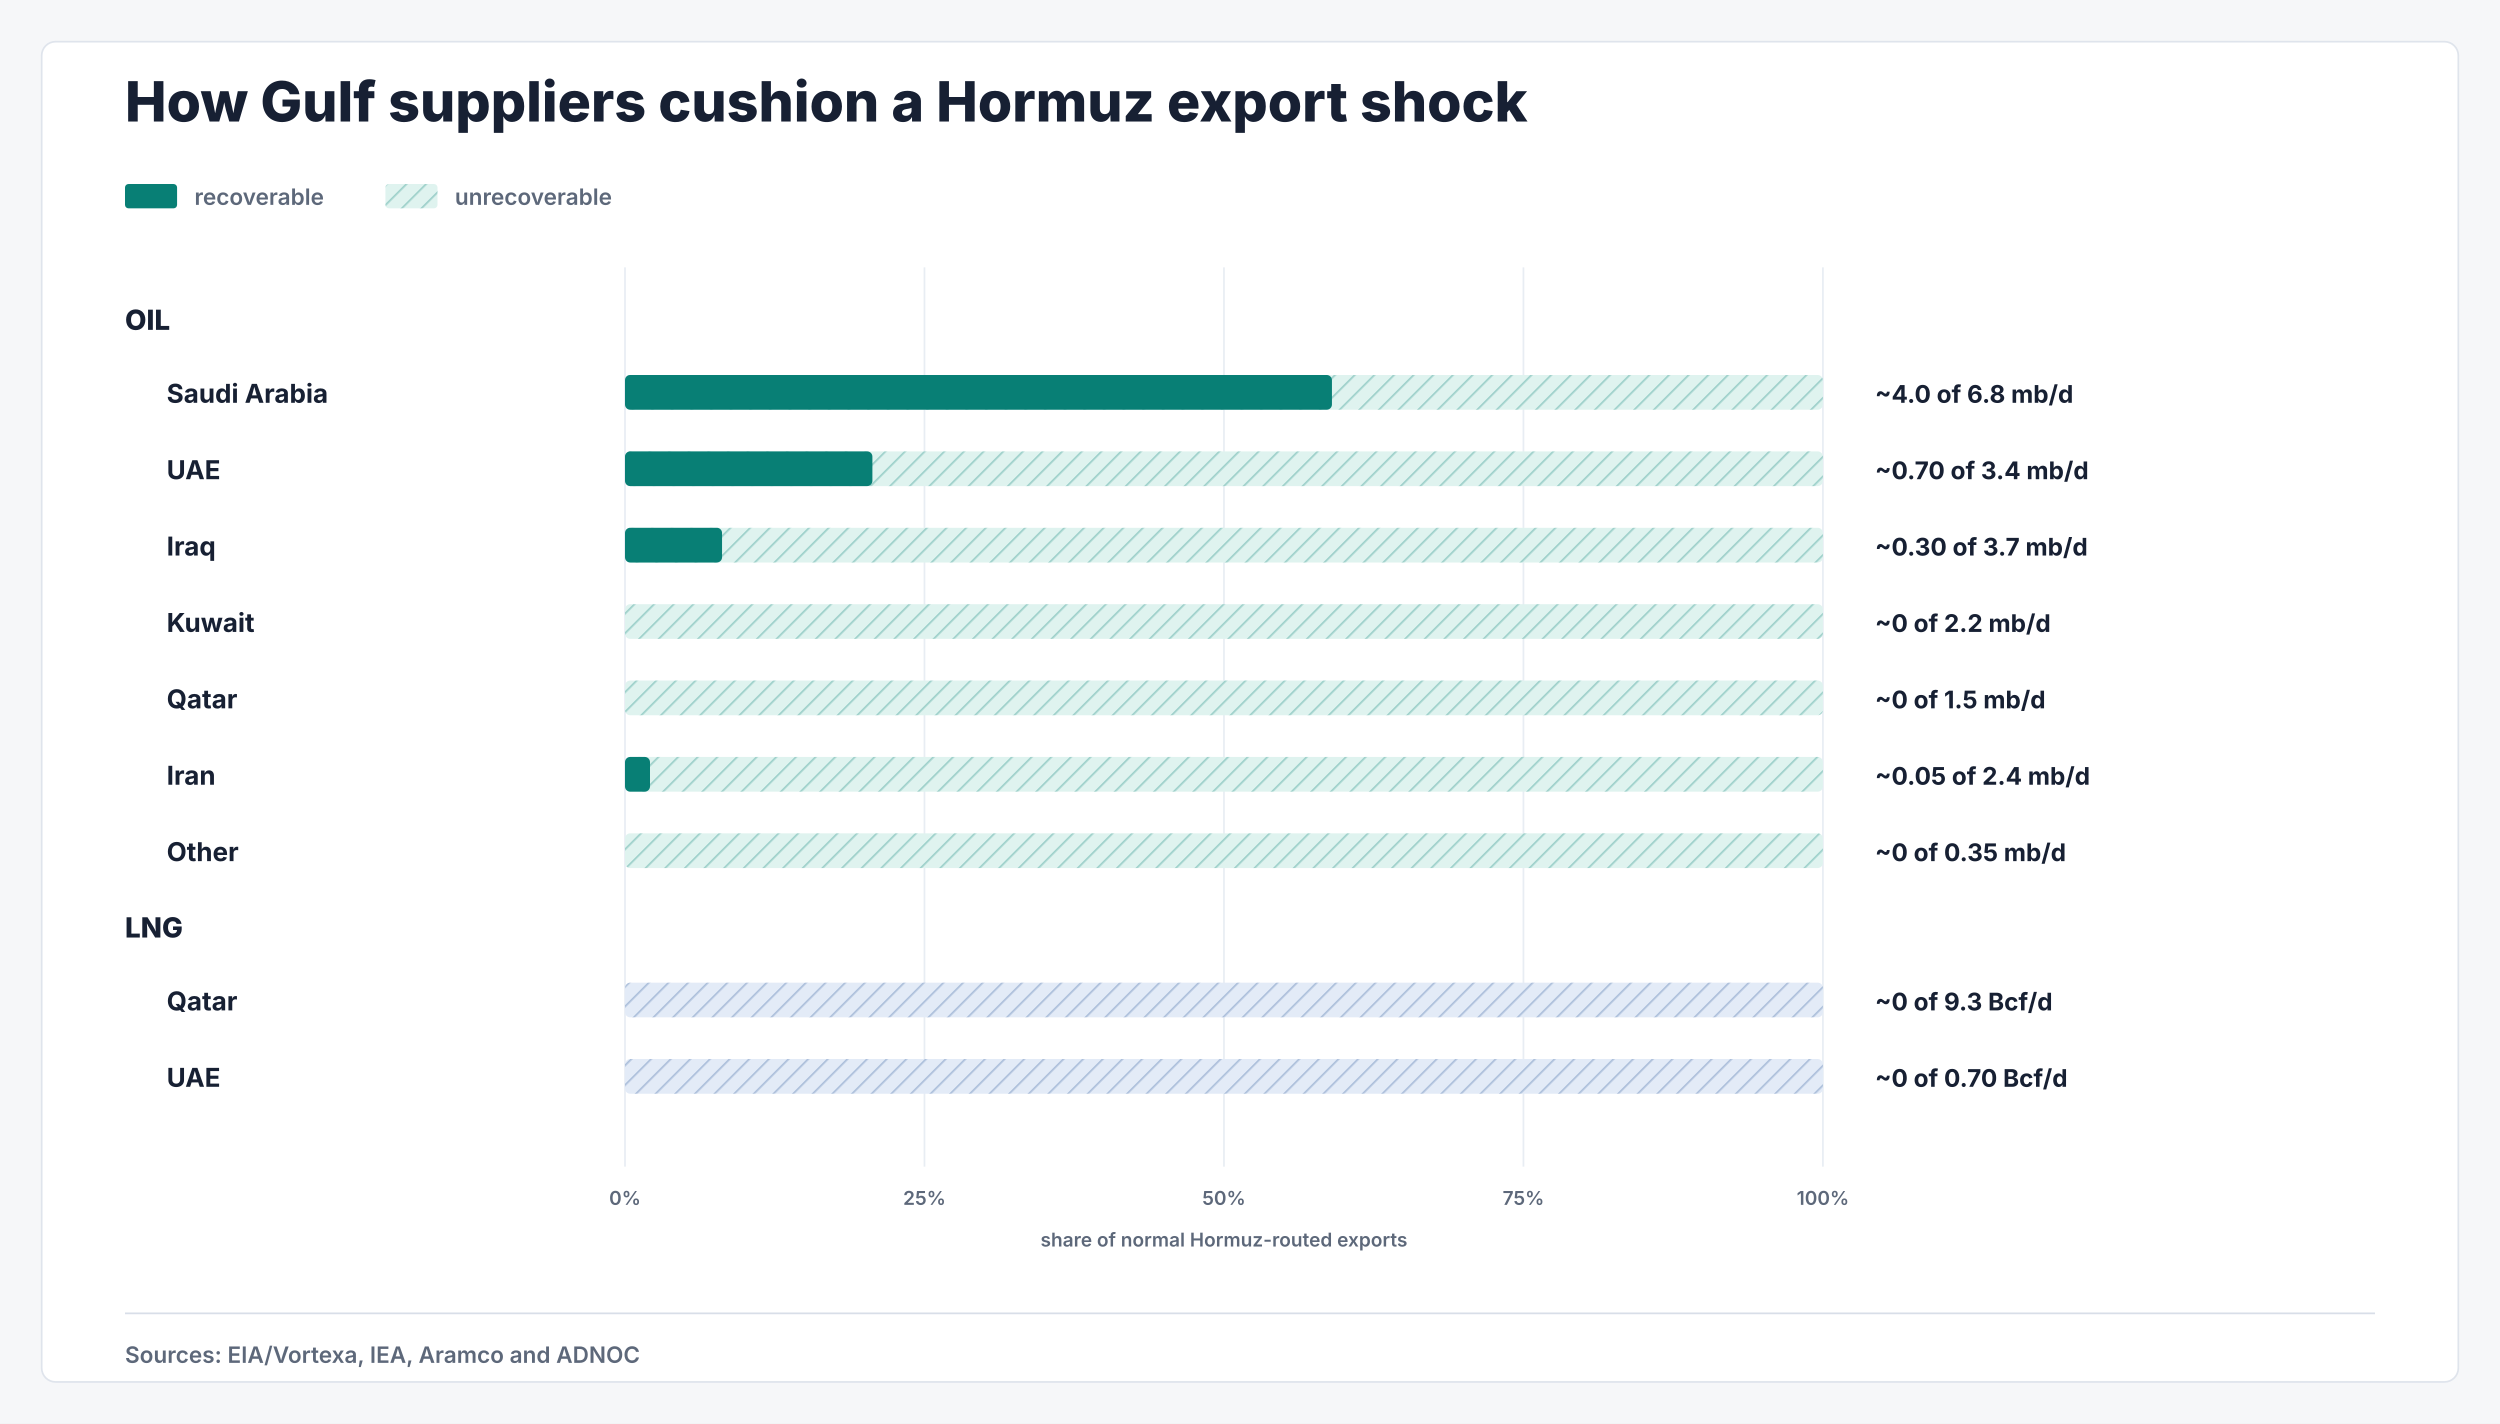
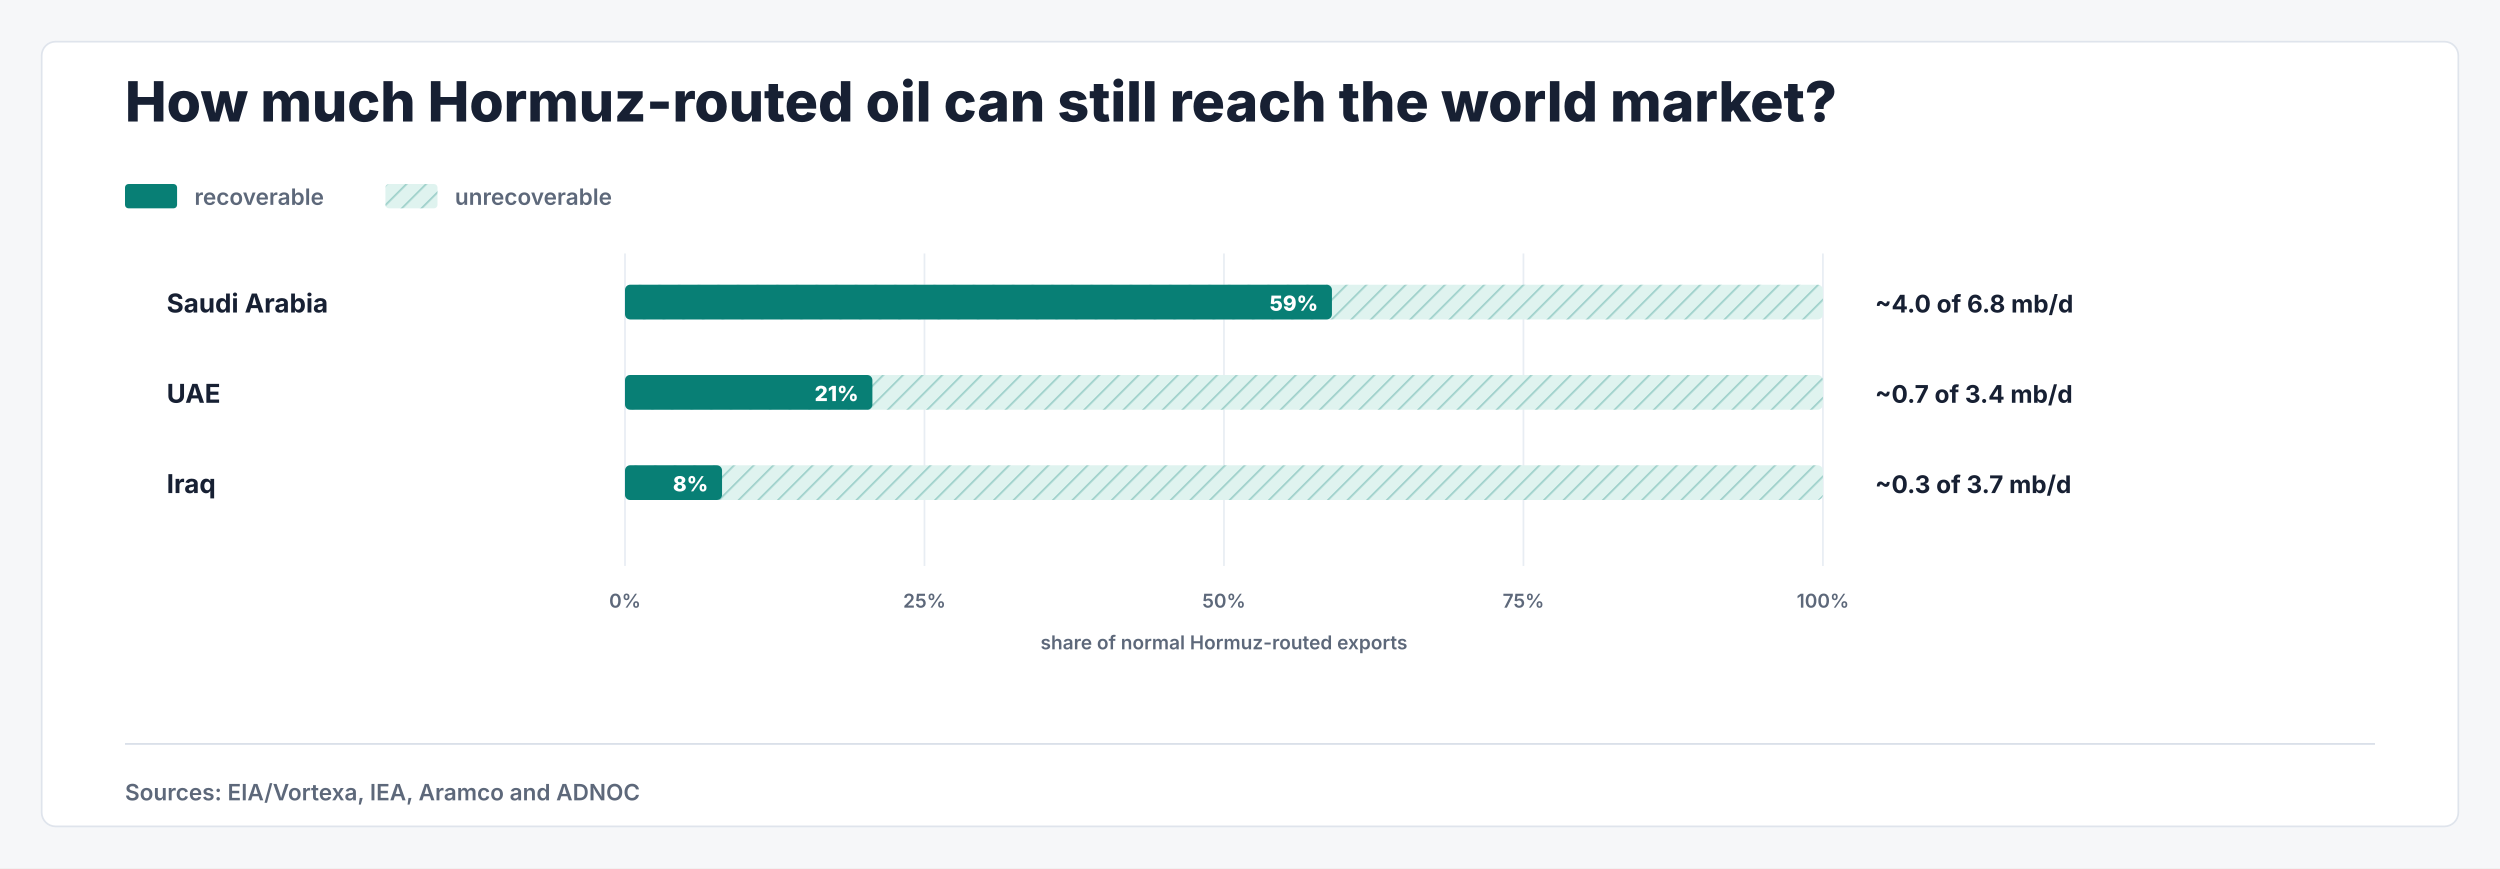
- <svg xmlns="http://www.w3.org/2000/svg" width="1440" height="820" viewBox="0 0 1440 820">
+ <svg xmlns="http://www.w3.org/2000/svg" width="1440" height="500" viewBox="0 0 1440 500">
  <rect width="100%" height="100%" fill="#f6f7f9" />
-   <rect x="24" y="24" width="1392" height="772" rx="8" fill="#ffffff" stroke="#dfe4ec" />
+   <rect x="24" y="24" width="1392" height="452" rx="8" fill="#ffffff" stroke="#dfe4ec" />
  <defs>
    <pattern id="oilHatch" patternUnits="userSpaceOnUse" width="8" height="8" patternTransform="rotate(45)">
      <line x1="0" y1="0" x2="0" y2="8" stroke="#087f75" stroke-opacity="0.30" stroke-width="2" />
    </pattern>
-     <pattern id="lngHatch" patternUnits="userSpaceOnUse" width="8" height="8" patternTransform="rotate(45)">
-       <line x1="0" y1="0" x2="0" y2="8" stroke="#315c99" stroke-opacity="0.30" stroke-width="2" />
-     </pattern>
  </defs>
-   <style>text{font-family:Inter,ui-sans-serif,system-ui,-apple-system,BlinkMacSystemFont,'Segoe UI',sans-serif;fill:#172033;letter-spacing:0}.title{font-size:32px;font-weight:760}.section{font-size:16px;font-weight:760;text-transform:uppercase}.label{font-size:15px;font-weight:720}.small{font-size:13px;font-weight:560;fill:#5d687a}.axis{font-size:11px;font-weight:560;fill:#5d687a}.note{font-size:13px;font-weight:560;fill:#5d687a}.value{font-size:14px;font-weight:720}</style>
-   <text x="72" y="70" class="title">How Gulf suppliers cushion a Hormuz export shock</text>
+   <style>text{font-family:Inter,ui-sans-serif,system-ui,-apple-system,BlinkMacSystemFont,'Segoe UI',sans-serif;fill:#172033;letter-spacing:0}.title{font-size:32px;font-weight:760}.section{font-size:16px;font-weight:760;text-transform:uppercase}.label{font-size:15px;font-weight:720}.small{font-size:13px;font-weight:560;fill:#5d687a}.axis{font-size:11px;font-weight:560;fill:#5d687a}.note{font-size:13px;font-weight:560;fill:#5d687a}.value{font-size:14px;font-weight:720}.pct{font-size:12px;font-weight:760;fill:#ffffff}</style>
+   <text x="72" y="70" class="title">How much Hormuz-routed oil can still reach the world market?</text>
  <rect x="72" y="106" width="30" height="14" rx="2" fill="#087f75" />
  <text x="112" y="118" class="small">recoverable</text>
  <rect x="222" y="106" width="30" height="14" rx="2" fill="#dff3ef" />
  <rect x="222" y="106" width="30" height="14" rx="2" fill="url(#oilHatch)" />
  <text x="262" y="118" class="small">unrecoverable</text>
-   <line x1="360.0" y1="154" x2="360.0" y2="672" stroke="#e8edf3" />
-   <line x1="532.5" y1="154" x2="532.5" y2="672" stroke="#e8edf3" />
-   <line x1="705.0" y1="154" x2="705.0" y2="672" stroke="#e8edf3" />
-   <line x1="877.5" y1="154" x2="877.5" y2="672" stroke="#e8edf3" />
-   <line x1="1050.0" y1="154" x2="1050.0" y2="672" stroke="#e8edf3" />
-   <text x="72" y="190" class="section" fill="#087f75">OIL</text>
-   <text x="96" y="232" class="label">Saudi Arabia</text>
+   <line x1="360.0" y1="146" x2="360.0" y2="326" stroke="#e8edf3" />
+   <line x1="532.5" y1="146" x2="532.5" y2="326" stroke="#e8edf3" />
+   <line x1="705.0" y1="146" x2="705.0" y2="326" stroke="#e8edf3" />
+   <line x1="877.5" y1="146" x2="877.5" y2="326" stroke="#e8edf3" />
+   <line x1="1050.0" y1="146" x2="1050.0" y2="326" stroke="#e8edf3" />
+   <text x="96" y="180" class="label">Saudi Arabia</text>
+   <rect x="360" y="164" width="690" height="20" rx="3" fill="#dff3ef" />
+   <rect x="360" y="164" width="690" height="20" rx="3" fill="url(#oilHatch)" />
+   <rect x="360" y="164" width="407.2" height="20" rx="3" fill="#087f75" />
+   <text x="759.2" y="179" text-anchor="end" class="pct">59%</text>
+   <text x="1080" y="180" class="value">~4.0 of 6.8 mb/d</text>
+   <text x="96" y="232" class="label">UAE</text>
  <rect x="360" y="216" width="690" height="20" rx="3" fill="#dff3ef" />
  <rect x="360" y="216" width="690" height="20" rx="3" fill="url(#oilHatch)" />
-   <rect x="360" y="216" width="407.2" height="20" rx="3" fill="#087f75" />
-   <text x="1080" y="232" class="value">~4.0 of 6.8 mb/d</text>
-   <text x="96" y="276" class="label">UAE</text>
-   <rect x="360" y="260" width="690" height="20" rx="3" fill="#dff3ef" />
-   <rect x="360" y="260" width="690" height="20" rx="3" fill="url(#oilHatch)" />
-   <rect x="360" y="260" width="142.5" height="20" rx="3" fill="#087f75" />
-   <text x="1080" y="276" class="value">~0.70 of 3.4 mb/d</text>
-   <text x="96" y="320" class="label">Iraq</text>
-   <rect x="360" y="304" width="690" height="20" rx="3" fill="#dff3ef" />
-   <rect x="360" y="304" width="690" height="20" rx="3" fill="url(#oilHatch)" />
-   <rect x="360" y="304" width="55.9" height="20" rx="3" fill="#087f75" />
-   <text x="1080" y="320" class="value">~0.30 of 3.7 mb/d</text>
-   <text x="96" y="364" class="label">Kuwait</text>
-   <rect x="360" y="348" width="690" height="20" rx="3" fill="#dff3ef" />
-   <rect x="360" y="348" width="690" height="20" rx="3" fill="url(#oilHatch)" />
-   <text x="1080" y="364" class="value">~0 of 2.2 mb/d</text>
-   <text x="96" y="408" class="label">Qatar</text>
-   <rect x="360" y="392" width="690" height="20" rx="3" fill="#dff3ef" />
-   <rect x="360" y="392" width="690" height="20" rx="3" fill="url(#oilHatch)" />
-   <text x="1080" y="408" class="value">~0 of 1.5 mb/d</text>
-   <text x="96" y="452" class="label">Iran</text>
-   <rect x="360" y="436" width="690" height="20" rx="3" fill="#dff3ef" />
-   <rect x="360" y="436" width="690" height="20" rx="3" fill="url(#oilHatch)" />
-   <rect x="360" y="436" width="14.4" height="20" rx="3" fill="#087f75" />
-   <text x="1080" y="452" class="value">~0.05 of 2.4 mb/d</text>
-   <text x="96" y="496" class="label">Other</text>
-   <rect x="360" y="480" width="690" height="20" rx="3" fill="#dff3ef" />
-   <rect x="360" y="480" width="690" height="20" rx="3" fill="url(#oilHatch)" />
-   <text x="1080" y="496" class="value">~0 of 0.35 mb/d</text>
-   <text x="72" y="540" class="section" fill="#315c99">LNG</text>
-   <text x="96" y="582" class="label">Qatar</text>
-   <rect x="360" y="566" width="690" height="20" rx="3" fill="#e3ebf7" />
-   <rect x="360" y="566" width="690" height="20" rx="3" fill="url(#lngHatch)" />
-   <text x="1080" y="582" class="value">~0 of 9.3 Bcf/d</text>
-   <text x="96" y="626" class="label">UAE</text>
-   <rect x="360" y="610" width="690" height="20" rx="3" fill="#e3ebf7" />
-   <rect x="360" y="610" width="690" height="20" rx="3" fill="url(#lngHatch)" />
-   <text x="1080" y="626" class="value">~0 of 0.70 Bcf/d</text>
-   <text x="360.0" y="694" text-anchor="middle" class="axis">0%</text>
-   <text x="532.5" y="694" text-anchor="middle" class="axis">25%</text>
-   <text x="705.0" y="694" text-anchor="middle" class="axis">50%</text>
-   <text x="877.5" y="694" text-anchor="middle" class="axis">75%</text>
-   <text x="1050.0" y="694" text-anchor="middle" class="axis">100%</text>
-   <text x="705.0" y="718" text-anchor="middle" class="axis">share of normal Hormuz-routed exports</text>
-   <rect x="72" y="756" width="1296" height="1" fill="#d8dee8" />
-   <text x="72" y="785" class="note">Sources: EIA/Vortexa, IEA, Aramco and ADNOC</text>
+   <rect x="360" y="216" width="142.5" height="20" rx="3" fill="#087f75" />
+   <text x="494.5" y="231" text-anchor="end" class="pct">21%</text>
+   <text x="1080" y="232" class="value">~0.7 of 3.4 mb/d</text>
+   <text x="96" y="284" class="label">Iraq</text>
+   <rect x="360" y="268" width="690" height="20" rx="3" fill="#dff3ef" />
+   <rect x="360" y="268" width="690" height="20" rx="3" fill="url(#oilHatch)" />
+   <rect x="360" y="268" width="55.9" height="20" rx="3" fill="#087f75" />
+   <text x="407.9" y="283" text-anchor="end" class="pct">8%</text>
+   <text x="1080" y="284" class="value">~0.3 of 3.7 mb/d</text>
+   <text x="360.0" y="350" text-anchor="middle" class="axis">0%</text>
+   <text x="532.5" y="350" text-anchor="middle" class="axis">25%</text>
+   <text x="705.0" y="350" text-anchor="middle" class="axis">50%</text>
+   <text x="877.5" y="350" text-anchor="middle" class="axis">75%</text>
+   <text x="1050.0" y="350" text-anchor="middle" class="axis">100%</text>
+   <text x="705.0" y="374" text-anchor="middle" class="axis">share of normal Hormuz-routed exports</text>
+   <rect x="72" y="428" width="1296" height="1" fill="#d8dee8" />
+   <text x="72" y="461" class="note">Sources: EIA/Vortexa, IEA, Aramco and ADNOC</text>
</svg>
